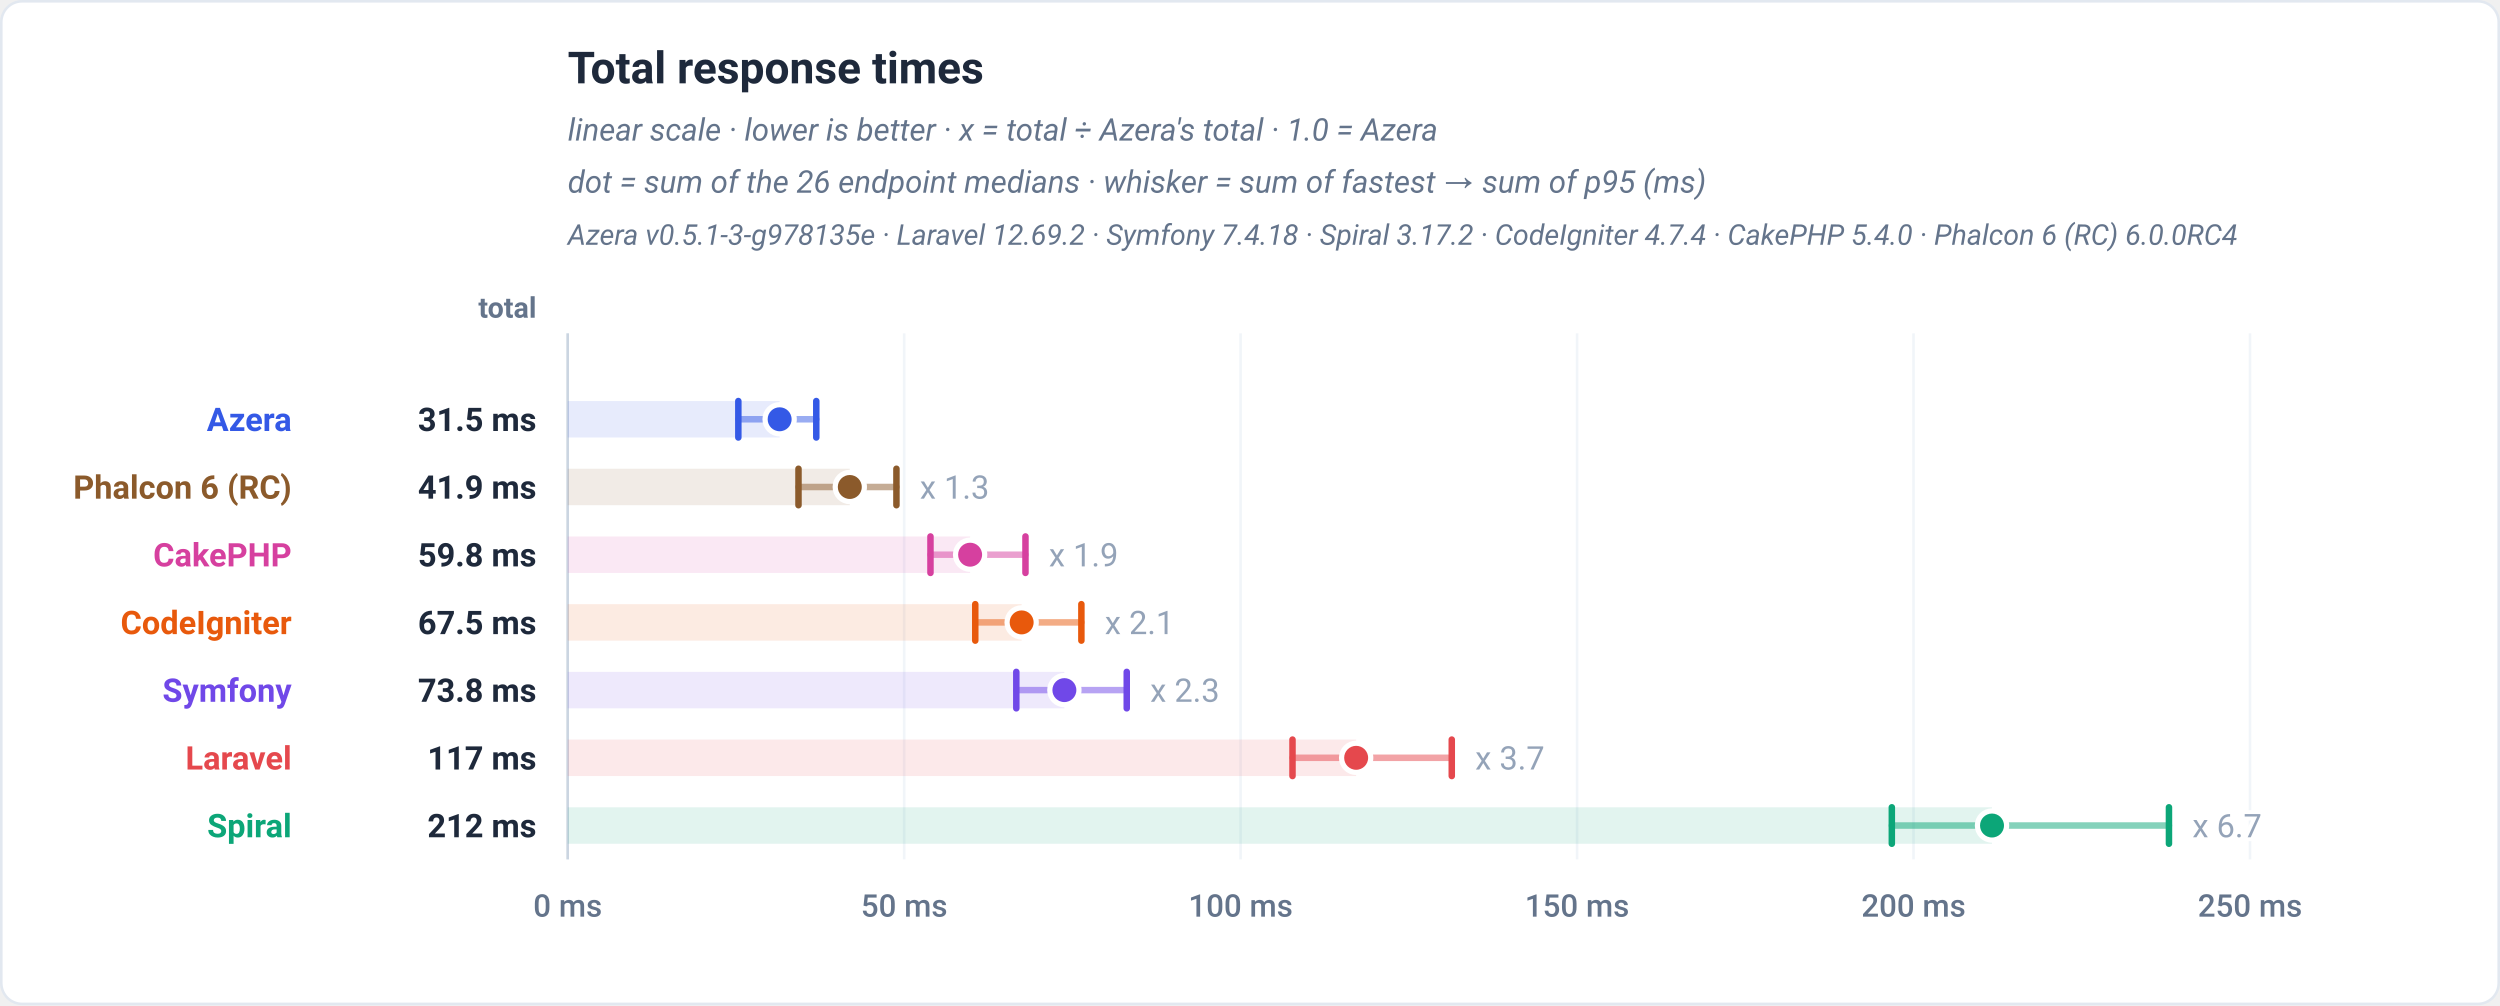
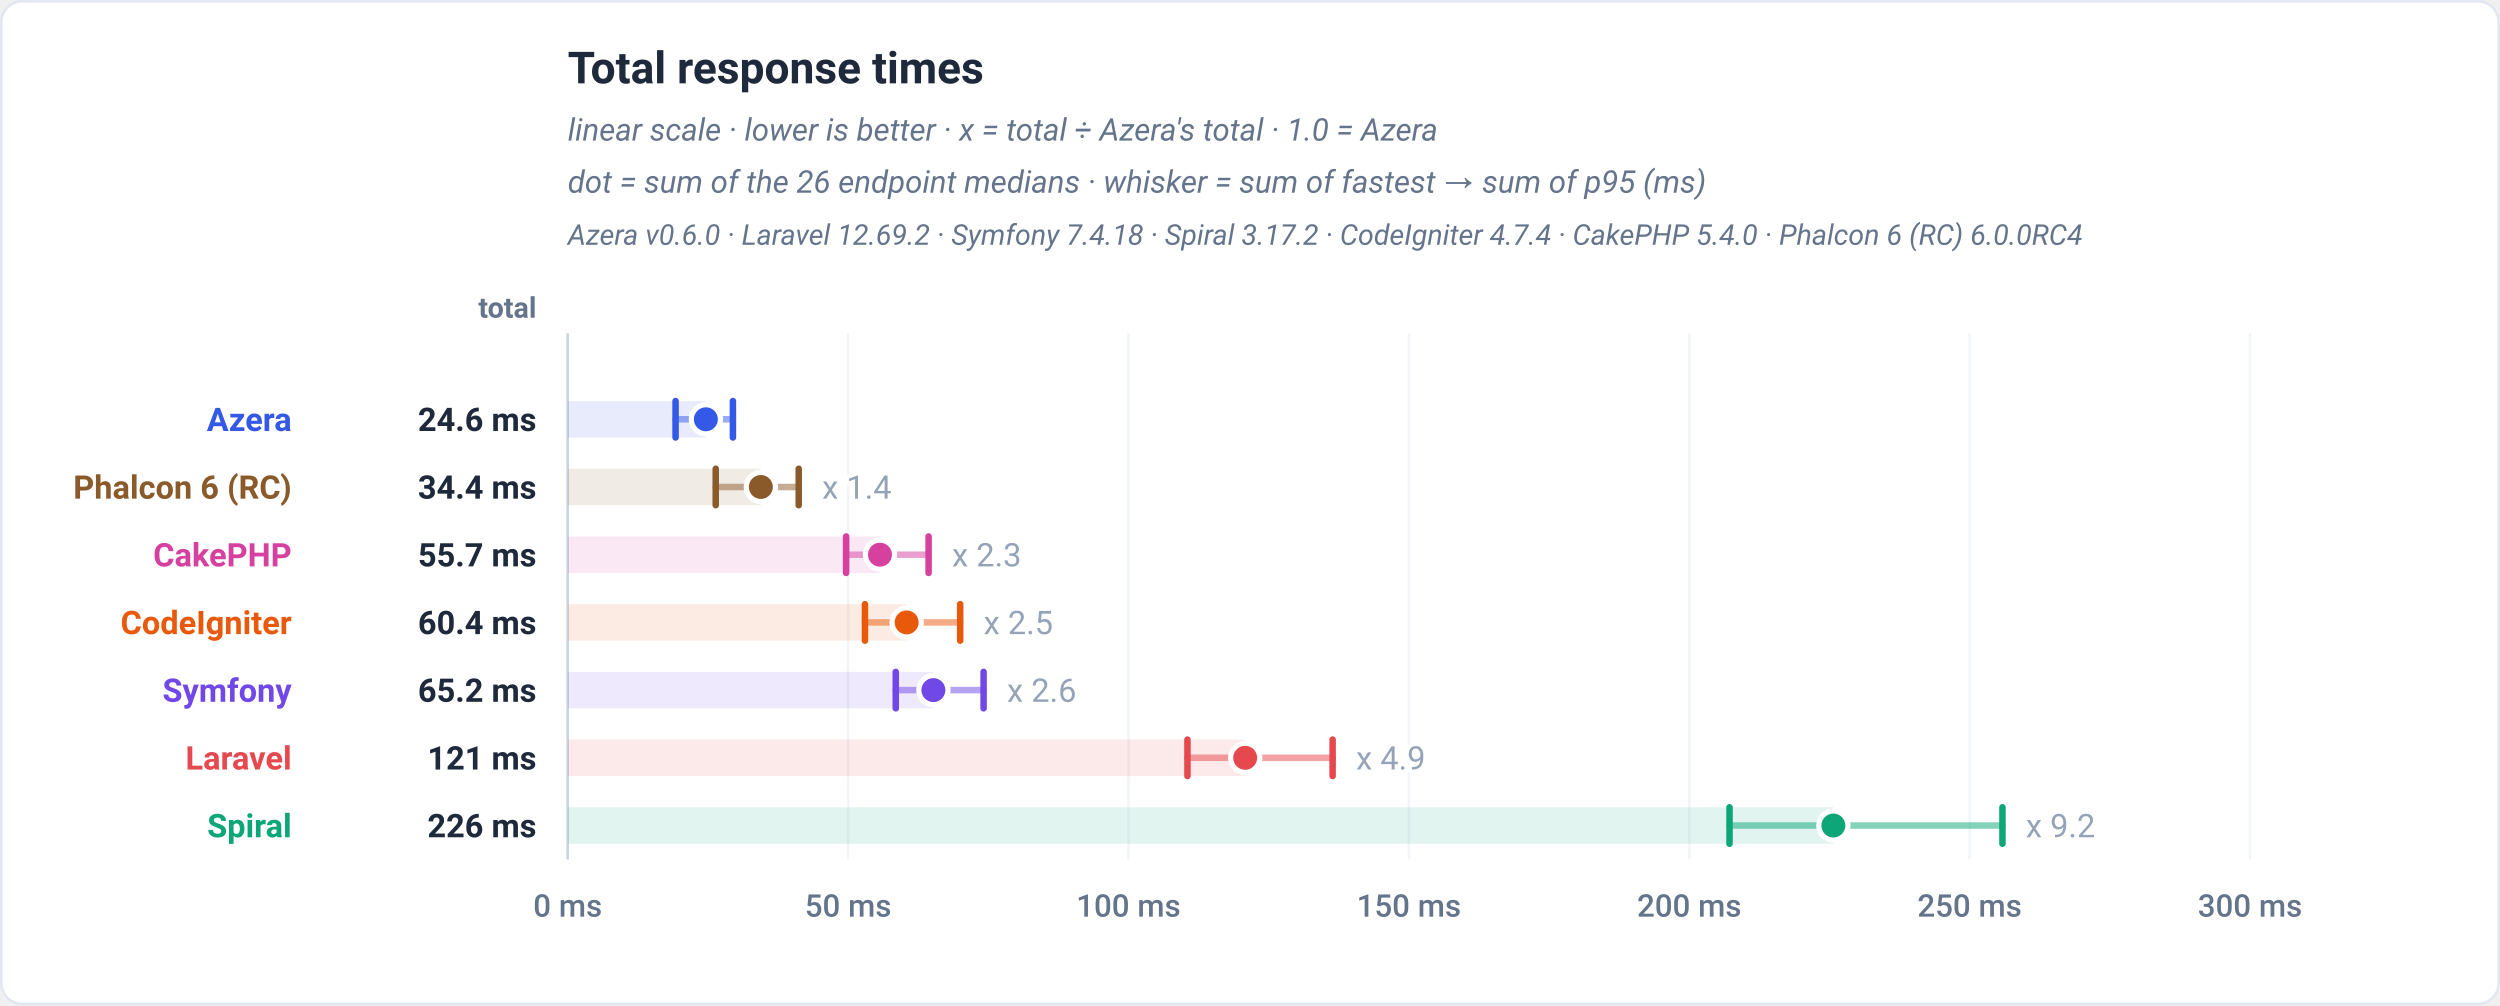
<svg xmlns="http://www.w3.org/2000/svg" viewBox="0 0 960 386" width="960" height="386" role="img" font-family="-apple-system,BlinkMacSystemFont,'Segoe UI',Roboto,Helvetica,Arial,sans-serif">
  <rect x="0.5" y="0.5" width="959" height="385" rx="8" fill="#ffffff" stroke="#e2e8f0" />
  <text x="218" y="32" font-family="-apple-system,BlinkMacSystemFont,'Segoe UI',Roboto,Helvetica,Arial,sans-serif" font-size="17" font-weight="700" fill="#1e293b" text-anchor="start">Total response times</text>
  <text x="218" y="54" font-family="-apple-system,BlinkMacSystemFont,'Segoe UI',Roboto,Helvetica,Arial,sans-serif" font-size="12" font-weight="400" fill="#64748b" text-anchor="start" font-style="italic">linear scale · lower is better · x = total ÷ Azera's total · 1.0 = Azera</text>
  <text x="218" y="74" font-family="-apple-system,BlinkMacSystemFont,'Segoe UI',Roboto,Helvetica,Arial,sans-serif" font-size="12" font-weight="400" fill="#64748b" text-anchor="start" font-style="italic">dot = sum of the 26 endpoint medians · whisker = sum of fastest → sum of p95 (ms)</text>
-   <text x="218" y="94" font-family="-apple-system,BlinkMacSystemFont,'Segoe UI',Roboto,Helvetica,Arial,sans-serif" font-size="11" font-weight="400" fill="#64748b" text-anchor="start" font-style="italic">Azera v0.5.1-3-g978135e · Laravel 12.69.2 · Symfony 7.4.18 · Spiral 3.17.2 · CodeIgniter 4.7.4 · CakePHP 5.4.0 · Phalcon 6 (RC) 6.0.0RC4</text>
+   <text x="218" y="94" font-family="-apple-system,BlinkMacSystemFont,'Segoe UI',Roboto,Helvetica,Arial,sans-serif" font-size="11" font-weight="400" fill="#64748b" text-anchor="start" font-style="italic">Azera v0.6.0 · Laravel 12.69.2 · Symfony 7.4.18 · Spiral 3.17.2 · CodeIgniter 4.7.4 · CakePHP 5.4.0 · Phalcon 6 (RC) 6.0.0RC4</text>
  <text x="206" y="122" font-family="-apple-system,BlinkMacSystemFont,'Segoe UI',Roboto,Helvetica,Arial,sans-serif" font-size="11" font-weight="600" fill="#64748b" text-anchor="end">total</text>
  <line x1="218" y1="128" x2="218" y2="330" stroke="#f1f5f9" stroke-width="1" />
  <text x="218" y="352" font-family="-apple-system,BlinkMacSystemFont,'Segoe UI',Roboto,Helvetica,Arial,sans-serif" font-size="12" font-weight="500" fill="#64748b" text-anchor="middle">0 ms</text>
-   <line x1="347.2" y1="128" x2="347.2" y2="330" stroke="#f1f5f9" stroke-width="1" />
-   <text x="347.2" y="352" font-family="-apple-system,BlinkMacSystemFont,'Segoe UI',Roboto,Helvetica,Arial,sans-serif" font-size="12" font-weight="500" fill="#64748b" text-anchor="middle">50 ms</text>
-   <line x1="476.4" y1="128" x2="476.4" y2="330" stroke="#f1f5f9" stroke-width="1" />
-   <text x="476.4" y="352" font-family="-apple-system,BlinkMacSystemFont,'Segoe UI',Roboto,Helvetica,Arial,sans-serif" font-size="12" font-weight="500" fill="#64748b" text-anchor="middle">100 ms</text>
-   <line x1="605.6" y1="128" x2="605.6" y2="330" stroke="#f1f5f9" stroke-width="1" />
-   <text x="605.6" y="352" font-family="-apple-system,BlinkMacSystemFont,'Segoe UI',Roboto,Helvetica,Arial,sans-serif" font-size="12" font-weight="500" fill="#64748b" text-anchor="middle">150 ms</text>
-   <line x1="734.8" y1="128" x2="734.8" y2="330" stroke="#f1f5f9" stroke-width="1" />
-   <text x="734.8" y="352" font-family="-apple-system,BlinkMacSystemFont,'Segoe UI',Roboto,Helvetica,Arial,sans-serif" font-size="12" font-weight="500" fill="#64748b" text-anchor="middle">200 ms</text>
+   <line x1="325.67" y1="128" x2="325.67" y2="330" stroke="#f1f5f9" stroke-width="1" />
+   <text x="325.67" y="352" font-family="-apple-system,BlinkMacSystemFont,'Segoe UI',Roboto,Helvetica,Arial,sans-serif" font-size="12" font-weight="500" fill="#64748b" text-anchor="middle">50 ms</text>
+   <line x1="433.33" y1="128" x2="433.33" y2="330" stroke="#f1f5f9" stroke-width="1" />
+   <text x="433.33" y="352" font-family="-apple-system,BlinkMacSystemFont,'Segoe UI',Roboto,Helvetica,Arial,sans-serif" font-size="12" font-weight="500" fill="#64748b" text-anchor="middle">100 ms</text>
+   <line x1="541" y1="128" x2="541" y2="330" stroke="#f1f5f9" stroke-width="1" />
+   <text x="541" y="352" font-family="-apple-system,BlinkMacSystemFont,'Segoe UI',Roboto,Helvetica,Arial,sans-serif" font-size="12" font-weight="500" fill="#64748b" text-anchor="middle">150 ms</text>
+   <line x1="648.67" y1="128" x2="648.67" y2="330" stroke="#f1f5f9" stroke-width="1" />
+   <text x="648.67" y="352" font-family="-apple-system,BlinkMacSystemFont,'Segoe UI',Roboto,Helvetica,Arial,sans-serif" font-size="12" font-weight="500" fill="#64748b" text-anchor="middle">200 ms</text>
+   <line x1="756.33" y1="128" x2="756.33" y2="330" stroke="#f1f5f9" stroke-width="1" />
+   <text x="756.33" y="352" font-family="-apple-system,BlinkMacSystemFont,'Segoe UI',Roboto,Helvetica,Arial,sans-serif" font-size="12" font-weight="500" fill="#64748b" text-anchor="middle">250 ms</text>
  <line x1="864" y1="128" x2="864" y2="330" stroke="#f1f5f9" stroke-width="1" />
-   <text x="864" y="352" font-family="-apple-system,BlinkMacSystemFont,'Segoe UI',Roboto,Helvetica,Arial,sans-serif" font-size="12" font-weight="500" fill="#64748b" text-anchor="middle">250 ms</text>
+   <text x="864" y="352" font-family="-apple-system,BlinkMacSystemFont,'Segoe UI',Roboto,Helvetica,Arial,sans-serif" font-size="12" font-weight="500" fill="#64748b" text-anchor="middle">300 ms</text>
  <line x1="218" y1="128" x2="218" y2="330" stroke="#cbd5e1" stroke-width="1" />
-   <rect x="218" y="154" width="81.38" height="14" fill="#3459e6" fill-opacity="0.12" />
-   <line x1="283.52" y1="161" x2="313.45" y2="161" stroke="#3459e6" stroke-width="2.5" stroke-linecap="round" opacity="0.5" />
-   <line x1="283.52" y1="154" x2="283.52" y2="168" stroke="#3459e6" stroke-width="2.5" stroke-linecap="round" />
-   <line x1="313.45" y1="154" x2="313.45" y2="168" stroke="#3459e6" stroke-width="2.5" stroke-linecap="round" />
-   <circle cx="299.38" cy="161" r="5.6" fill="#3459e6" stroke="#ffffff" stroke-width="2" />
+   <rect x="218" y="154" width="53.05" height="14" fill="#3459e6" fill-opacity="0.12" />
+   <line x1="259.42" y1="161" x2="281.44" y2="161" stroke="#3459e6" stroke-width="2.5" stroke-linecap="round" opacity="0.5" />
+   <line x1="259.42" y1="154" x2="259.42" y2="168" stroke="#3459e6" stroke-width="2.5" stroke-linecap="round" />
+   <line x1="281.44" y1="154" x2="281.44" y2="168" stroke="#3459e6" stroke-width="2.5" stroke-linecap="round" />
+   <circle cx="271.05" cy="161" r="5.6" fill="#3459e6" stroke="#ffffff" stroke-width="2" />
  <text x="112" y="165.5" font-family="-apple-system,BlinkMacSystemFont,'Segoe UI',Roboto,Helvetica,Arial,sans-serif" font-size="12.5" font-weight="700" fill="#3459e6" text-anchor="end">Azera</text>
-   <text x="206" y="165.5" font-family="-apple-system,BlinkMacSystemFont,'Segoe UI',Roboto,Helvetica,Arial,sans-serif" font-size="12.5" font-weight="700" fill="#1e293b" text-anchor="end">31.5 ms</text>
-   <rect x="218" y="180" width="108.32" height="14" fill="#8b5a2b" fill-opacity="0.12" />
-   <line x1="306.62" y1="187" x2="344.23" y2="187" stroke="#8b5a2b" stroke-width="2.5" stroke-linecap="round" opacity="0.5" />
-   <line x1="306.62" y1="180" x2="306.62" y2="194" stroke="#8b5a2b" stroke-width="2.5" stroke-linecap="round" />
-   <line x1="344.23" y1="180" x2="344.23" y2="194" stroke="#8b5a2b" stroke-width="2.5" stroke-linecap="round" />
-   <circle cx="326.32" cy="187" r="5.6" fill="#8b5a2b" stroke="#ffffff" stroke-width="2" />
-   <text x="353.23" y="191.5" font-family="-apple-system,BlinkMacSystemFont,'Segoe UI',Roboto,Helvetica,Arial,sans-serif" font-size="12.5" font-weight="400" fill="#94a3b8" text-anchor="start" stroke="#ffffff" stroke-width="3" paint-order="stroke" stroke-linejoin="round">x 1.3</text>
+   <text x="206" y="165.5" font-family="-apple-system,BlinkMacSystemFont,'Segoe UI',Roboto,Helvetica,Arial,sans-serif" font-size="12.5" font-weight="700" fill="#1e293b" text-anchor="end">24.6 ms</text>
+   <rect x="218" y="180" width="74.16" height="14" fill="#8b5a2b" fill-opacity="0.12" />
+   <line x1="274.84" y1="187" x2="306.71" y2="187" stroke="#8b5a2b" stroke-width="2.5" stroke-linecap="round" opacity="0.5" />
+   <line x1="274.84" y1="180" x2="274.84" y2="194" stroke="#8b5a2b" stroke-width="2.5" stroke-linecap="round" />
+   <line x1="306.71" y1="180" x2="306.71" y2="194" stroke="#8b5a2b" stroke-width="2.5" stroke-linecap="round" />
+   <circle cx="292.16" cy="187" r="5.6" fill="#8b5a2b" stroke="#ffffff" stroke-width="2" />
+   <text x="315.71" y="191.5" font-family="-apple-system,BlinkMacSystemFont,'Segoe UI',Roboto,Helvetica,Arial,sans-serif" font-size="12.5" font-weight="400" fill="#94a3b8" text-anchor="start" stroke="#ffffff" stroke-width="3" paint-order="stroke" stroke-linejoin="round">x 1.4</text>
  <text x="112" y="191.5" font-family="-apple-system,BlinkMacSystemFont,'Segoe UI',Roboto,Helvetica,Arial,sans-serif" font-size="12.5" font-weight="700" fill="#8b5a2b" text-anchor="end">Phalcon 6 (RC)</text>
-   <text x="206" y="191.5" font-family="-apple-system,BlinkMacSystemFont,'Segoe UI',Roboto,Helvetica,Arial,sans-serif" font-size="12.5" font-weight="700" fill="#1e293b" text-anchor="end">41.9 ms</text>
-   <rect x="218" y="206" width="154.52" height="14" fill="#d6409f" fill-opacity="0.12" />
-   <line x1="357.3" y1="213" x2="393.78" y2="213" stroke="#d6409f" stroke-width="2.5" stroke-linecap="round" opacity="0.5" />
-   <line x1="357.3" y1="206" x2="357.3" y2="220" stroke="#d6409f" stroke-width="2.5" stroke-linecap="round" />
-   <line x1="393.78" y1="206" x2="393.78" y2="220" stroke="#d6409f" stroke-width="2.5" stroke-linecap="round" />
-   <circle cx="372.52" cy="213" r="5.6" fill="#d6409f" stroke="#ffffff" stroke-width="2" />
-   <text x="402.78" y="217.5" font-family="-apple-system,BlinkMacSystemFont,'Segoe UI',Roboto,Helvetica,Arial,sans-serif" font-size="12.5" font-weight="400" fill="#94a3b8" text-anchor="start" stroke="#ffffff" stroke-width="3" paint-order="stroke" stroke-linejoin="round">x 1.9</text>
+   <text x="206" y="191.5" font-family="-apple-system,BlinkMacSystemFont,'Segoe UI',Roboto,Helvetica,Arial,sans-serif" font-size="12.5" font-weight="700" fill="#1e293b" text-anchor="end">34.4 ms</text>
+   <rect x="218" y="206" width="119.91" height="14" fill="#d6409f" fill-opacity="0.12" />
+   <line x1="324.91" y1="213" x2="356.58" y2="213" stroke="#d6409f" stroke-width="2.5" stroke-linecap="round" opacity="0.5" />
+   <line x1="324.91" y1="206" x2="324.91" y2="220" stroke="#d6409f" stroke-width="2.5" stroke-linecap="round" />
+   <line x1="356.58" y1="206" x2="356.58" y2="220" stroke="#d6409f" stroke-width="2.5" stroke-linecap="round" />
+   <circle cx="337.91" cy="213" r="5.6" fill="#d6409f" stroke="#ffffff" stroke-width="2" />
+   <text x="365.58" y="217.5" font-family="-apple-system,BlinkMacSystemFont,'Segoe UI',Roboto,Helvetica,Arial,sans-serif" font-size="12.5" font-weight="400" fill="#94a3b8" text-anchor="start" stroke="#ffffff" stroke-width="3" paint-order="stroke" stroke-linejoin="round">x 2.3</text>
  <text x="112" y="217.5" font-family="-apple-system,BlinkMacSystemFont,'Segoe UI',Roboto,Helvetica,Arial,sans-serif" font-size="12.5" font-weight="700" fill="#d6409f" text-anchor="end">CakePHP</text>
-   <text x="206" y="217.5" font-family="-apple-system,BlinkMacSystemFont,'Segoe UI',Roboto,Helvetica,Arial,sans-serif" font-size="12.5" font-weight="700" fill="#1e293b" text-anchor="end">59.8 ms</text>
-   <rect x="218" y="232" width="174.31" height="14" fill="#e8590c" fill-opacity="0.12" />
-   <line x1="374.5" y1="239" x2="415.25" y2="239" stroke="#e8590c" stroke-width="2.5" stroke-linecap="round" opacity="0.5" />
-   <line x1="374.5" y1="232" x2="374.5" y2="246" stroke="#e8590c" stroke-width="2.5" stroke-linecap="round" />
-   <line x1="415.25" y1="232" x2="415.25" y2="246" stroke="#e8590c" stroke-width="2.5" stroke-linecap="round" />
-   <circle cx="392.31" cy="239" r="5.6" fill="#e8590c" stroke="#ffffff" stroke-width="2" />
-   <text x="424.25" y="243.5" font-family="-apple-system,BlinkMacSystemFont,'Segoe UI',Roboto,Helvetica,Arial,sans-serif" font-size="12.5" font-weight="400" fill="#94a3b8" text-anchor="start" stroke="#ffffff" stroke-width="3" paint-order="stroke" stroke-linejoin="round">x 2.1</text>
+   <text x="206" y="217.5" font-family="-apple-system,BlinkMacSystemFont,'Segoe UI',Roboto,Helvetica,Arial,sans-serif" font-size="12.5" font-weight="700" fill="#1e293b" text-anchor="end">55.7 ms</text>
+   <rect x="218" y="232" width="130.15" height="14" fill="#e8590c" fill-opacity="0.12" />
+   <line x1="332.14" y1="239" x2="368.71" y2="239" stroke="#e8590c" stroke-width="2.5" stroke-linecap="round" opacity="0.5" />
+   <line x1="332.14" y1="232" x2="332.14" y2="246" stroke="#e8590c" stroke-width="2.5" stroke-linecap="round" />
+   <line x1="368.71" y1="232" x2="368.71" y2="246" stroke="#e8590c" stroke-width="2.5" stroke-linecap="round" />
+   <circle cx="348.15" cy="239" r="5.6" fill="#e8590c" stroke="#ffffff" stroke-width="2" />
+   <text x="377.71" y="243.5" font-family="-apple-system,BlinkMacSystemFont,'Segoe UI',Roboto,Helvetica,Arial,sans-serif" font-size="12.5" font-weight="400" fill="#94a3b8" text-anchor="start" stroke="#ffffff" stroke-width="3" paint-order="stroke" stroke-linejoin="round">x 2.5</text>
  <text x="112" y="243.5" font-family="-apple-system,BlinkMacSystemFont,'Segoe UI',Roboto,Helvetica,Arial,sans-serif" font-size="12.5" font-weight="700" fill="#e8590c" text-anchor="end">CodeIgniter</text>
-   <text x="206" y="243.5" font-family="-apple-system,BlinkMacSystemFont,'Segoe UI',Roboto,Helvetica,Arial,sans-serif" font-size="12.5" font-weight="700" fill="#1e293b" text-anchor="end">67.5 ms</text>
-   <rect x="218" y="258" width="190.72" height="14" fill="#7048e8" fill-opacity="0.12" />
-   <line x1="390.26" y1="265" x2="432.67" y2="265" stroke="#7048e8" stroke-width="2.5" stroke-linecap="round" opacity="0.5" />
-   <line x1="390.26" y1="258" x2="390.26" y2="272" stroke="#7048e8" stroke-width="2.5" stroke-linecap="round" />
-   <line x1="432.67" y1="258" x2="432.67" y2="272" stroke="#7048e8" stroke-width="2.5" stroke-linecap="round" />
-   <circle cx="408.72" cy="265" r="5.6" fill="#7048e8" stroke="#ffffff" stroke-width="2" />
-   <text x="441.67" y="269.5" font-family="-apple-system,BlinkMacSystemFont,'Segoe UI',Roboto,Helvetica,Arial,sans-serif" font-size="12.5" font-weight="400" fill="#94a3b8" text-anchor="start" stroke="#ffffff" stroke-width="3" paint-order="stroke" stroke-linejoin="round">x 2.3</text>
+   <text x="206" y="243.5" font-family="-apple-system,BlinkMacSystemFont,'Segoe UI',Roboto,Helvetica,Arial,sans-serif" font-size="12.5" font-weight="700" fill="#1e293b" text-anchor="end">60.4 ms</text>
+   <rect x="218" y="258" width="140.42" height="14" fill="#7048e8" fill-opacity="0.12" />
+   <line x1="343.97" y1="265" x2="377.7" y2="265" stroke="#7048e8" stroke-width="2.5" stroke-linecap="round" opacity="0.5" />
+   <line x1="343.97" y1="258" x2="343.97" y2="272" stroke="#7048e8" stroke-width="2.5" stroke-linecap="round" />
+   <line x1="377.7" y1="258" x2="377.7" y2="272" stroke="#7048e8" stroke-width="2.5" stroke-linecap="round" />
+   <circle cx="358.42" cy="265" r="5.6" fill="#7048e8" stroke="#ffffff" stroke-width="2" />
+   <text x="386.7" y="269.5" font-family="-apple-system,BlinkMacSystemFont,'Segoe UI',Roboto,Helvetica,Arial,sans-serif" font-size="12.5" font-weight="400" fill="#94a3b8" text-anchor="start" stroke="#ffffff" stroke-width="3" paint-order="stroke" stroke-linejoin="round">x 2.6</text>
  <text x="112" y="269.5" font-family="-apple-system,BlinkMacSystemFont,'Segoe UI',Roboto,Helvetica,Arial,sans-serif" font-size="12.5" font-weight="700" fill="#7048e8" text-anchor="end">Symfony</text>
-   <text x="206" y="269.5" font-family="-apple-system,BlinkMacSystemFont,'Segoe UI',Roboto,Helvetica,Arial,sans-serif" font-size="12.5" font-weight="700" fill="#1e293b" text-anchor="end">73.8 ms</text>
-   <rect x="218" y="284" width="302.76" height="14" fill="#e5484d" fill-opacity="0.12" />
-   <line x1="496.32" y1="291" x2="557.48" y2="291" stroke="#e5484d" stroke-width="2.5" stroke-linecap="round" opacity="0.5" />
-   <line x1="496.32" y1="284" x2="496.32" y2="298" stroke="#e5484d" stroke-width="2.5" stroke-linecap="round" />
-   <line x1="557.48" y1="284" x2="557.48" y2="298" stroke="#e5484d" stroke-width="2.5" stroke-linecap="round" />
-   <circle cx="520.76" cy="291" r="5.6" fill="#e5484d" stroke="#ffffff" stroke-width="2" />
-   <text x="566.48" y="295.5" font-family="-apple-system,BlinkMacSystemFont,'Segoe UI',Roboto,Helvetica,Arial,sans-serif" font-size="12.5" font-weight="400" fill="#94a3b8" text-anchor="start" stroke="#ffffff" stroke-width="3" paint-order="stroke" stroke-linejoin="round">x 3.7</text>
+   <text x="206" y="269.5" font-family="-apple-system,BlinkMacSystemFont,'Segoe UI',Roboto,Helvetica,Arial,sans-serif" font-size="12.5" font-weight="700" fill="#1e293b" text-anchor="end">65.2 ms</text>
+   <rect x="218" y="284" width="260.15" height="14" fill="#e5484d" fill-opacity="0.12" />
+   <line x1="455.98" y1="291" x2="511.73" y2="291" stroke="#e5484d" stroke-width="2.5" stroke-linecap="round" opacity="0.5" />
+   <line x1="455.98" y1="284" x2="455.98" y2="298" stroke="#e5484d" stroke-width="2.5" stroke-linecap="round" />
+   <line x1="511.73" y1="284" x2="511.73" y2="298" stroke="#e5484d" stroke-width="2.5" stroke-linecap="round" />
+   <circle cx="478.15" cy="291" r="5.6" fill="#e5484d" stroke="#ffffff" stroke-width="2" />
+   <text x="520.73" y="295.5" font-family="-apple-system,BlinkMacSystemFont,'Segoe UI',Roboto,Helvetica,Arial,sans-serif" font-size="12.5" font-weight="400" fill="#94a3b8" text-anchor="start" stroke="#ffffff" stroke-width="3" paint-order="stroke" stroke-linejoin="round">x 4.9</text>
  <text x="112" y="295.5" font-family="-apple-system,BlinkMacSystemFont,'Segoe UI',Roboto,Helvetica,Arial,sans-serif" font-size="12.5" font-weight="700" fill="#e5484d" text-anchor="end">Laravel</text>
-   <text x="206" y="295.5" font-family="-apple-system,BlinkMacSystemFont,'Segoe UI',Roboto,Helvetica,Arial,sans-serif" font-size="12.5" font-weight="700" fill="#1e293b" text-anchor="end">117 ms</text>
-   <rect x="218" y="310" width="546.93" height="14" fill="#0ca678" fill-opacity="0.12" />
-   <line x1="726.46" y1="317" x2="832.88" y2="317" stroke="#0ca678" stroke-width="2.5" stroke-linecap="round" opacity="0.5" />
-   <line x1="726.46" y1="310" x2="726.46" y2="324" stroke="#0ca678" stroke-width="2.5" stroke-linecap="round" />
-   <line x1="832.88" y1="310" x2="832.88" y2="324" stroke="#0ca678" stroke-width="2.5" stroke-linecap="round" />
-   <circle cx="764.93" cy="317" r="5.6" fill="#0ca678" stroke="#ffffff" stroke-width="2" />
-   <text x="841.88" y="321.5" font-family="-apple-system,BlinkMacSystemFont,'Segoe UI',Roboto,Helvetica,Arial,sans-serif" font-size="12.5" font-weight="400" fill="#94a3b8" text-anchor="start" stroke="#ffffff" stroke-width="3" paint-order="stroke" stroke-linejoin="round">x 6.7</text>
+   <text x="206" y="295.5" font-family="-apple-system,BlinkMacSystemFont,'Segoe UI',Roboto,Helvetica,Arial,sans-serif" font-size="12.5" font-weight="700" fill="#1e293b" text-anchor="end">121 ms</text>
+   <rect x="218" y="310" width="486.01" height="14" fill="#0ca678" fill-opacity="0.12" />
+   <line x1="664.14" y1="317" x2="768.94" y2="317" stroke="#0ca678" stroke-width="2.5" stroke-linecap="round" opacity="0.5" />
+   <line x1="664.14" y1="310" x2="664.14" y2="324" stroke="#0ca678" stroke-width="2.5" stroke-linecap="round" />
+   <line x1="768.94" y1="310" x2="768.94" y2="324" stroke="#0ca678" stroke-width="2.5" stroke-linecap="round" />
+   <circle cx="704.01" cy="317" r="5.6" fill="#0ca678" stroke="#ffffff" stroke-width="2" />
+   <text x="777.94" y="321.5" font-family="-apple-system,BlinkMacSystemFont,'Segoe UI',Roboto,Helvetica,Arial,sans-serif" font-size="12.5" font-weight="400" fill="#94a3b8" text-anchor="start" stroke="#ffffff" stroke-width="3" paint-order="stroke" stroke-linejoin="round">x 9.2</text>
  <text x="112" y="321.5" font-family="-apple-system,BlinkMacSystemFont,'Segoe UI',Roboto,Helvetica,Arial,sans-serif" font-size="12.5" font-weight="700" fill="#0ca678" text-anchor="end">Spiral</text>
-   <text x="206" y="321.5" font-family="-apple-system,BlinkMacSystemFont,'Segoe UI',Roboto,Helvetica,Arial,sans-serif" font-size="12.5" font-weight="700" fill="#1e293b" text-anchor="end">212 ms</text>
+   <text x="206" y="321.5" font-family="-apple-system,BlinkMacSystemFont,'Segoe UI',Roboto,Helvetica,Arial,sans-serif" font-size="12.5" font-weight="700" fill="#1e293b" text-anchor="end">226 ms</text>
</svg>
